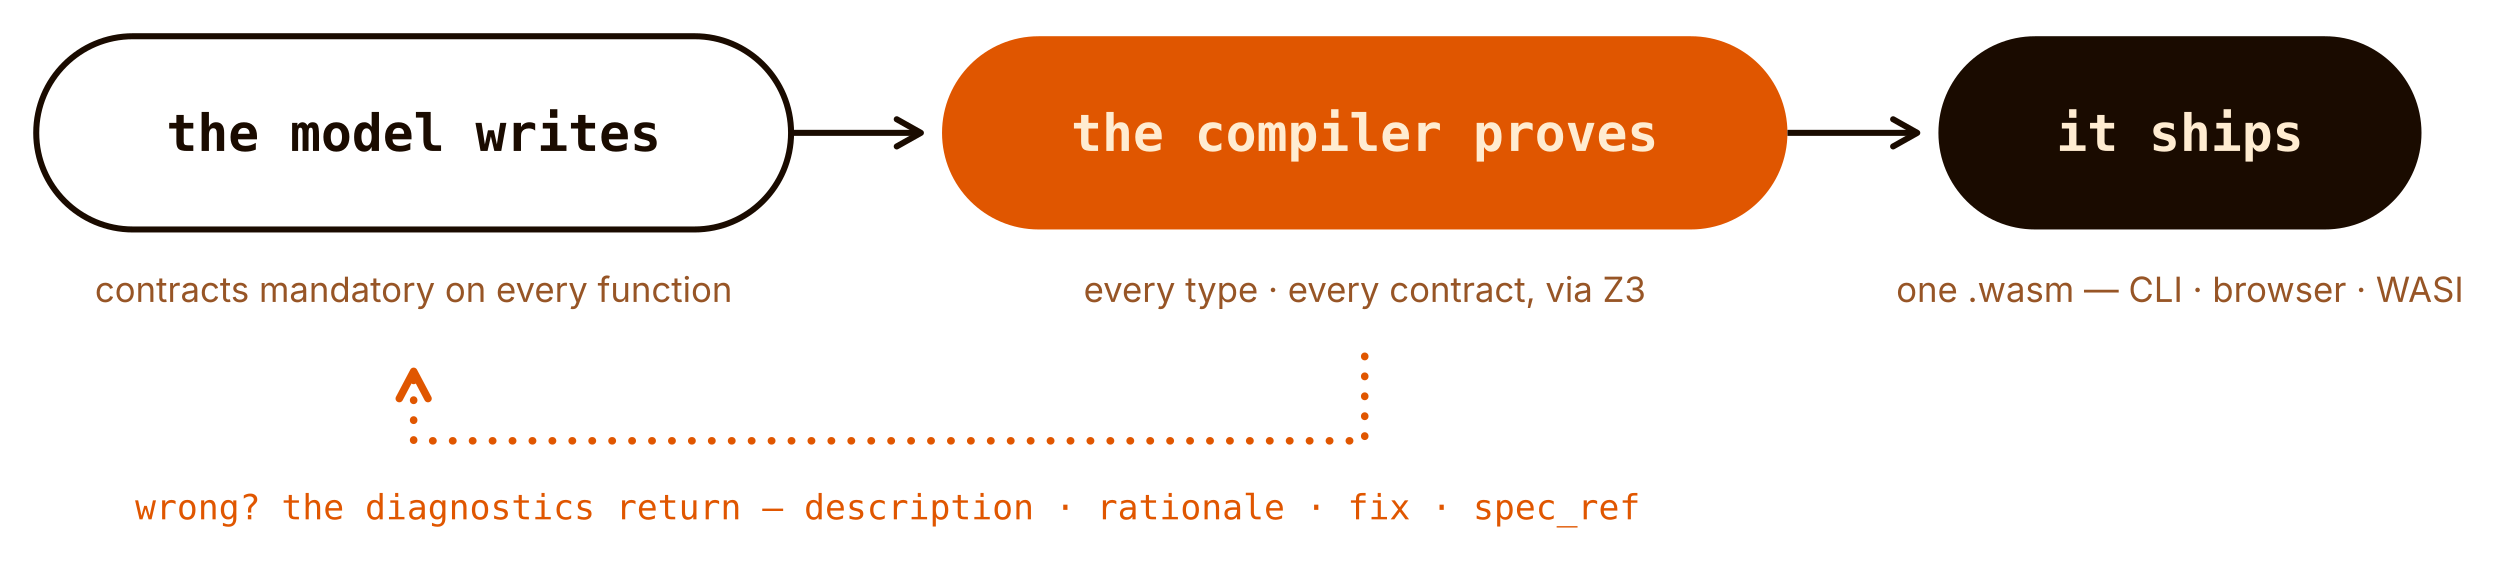
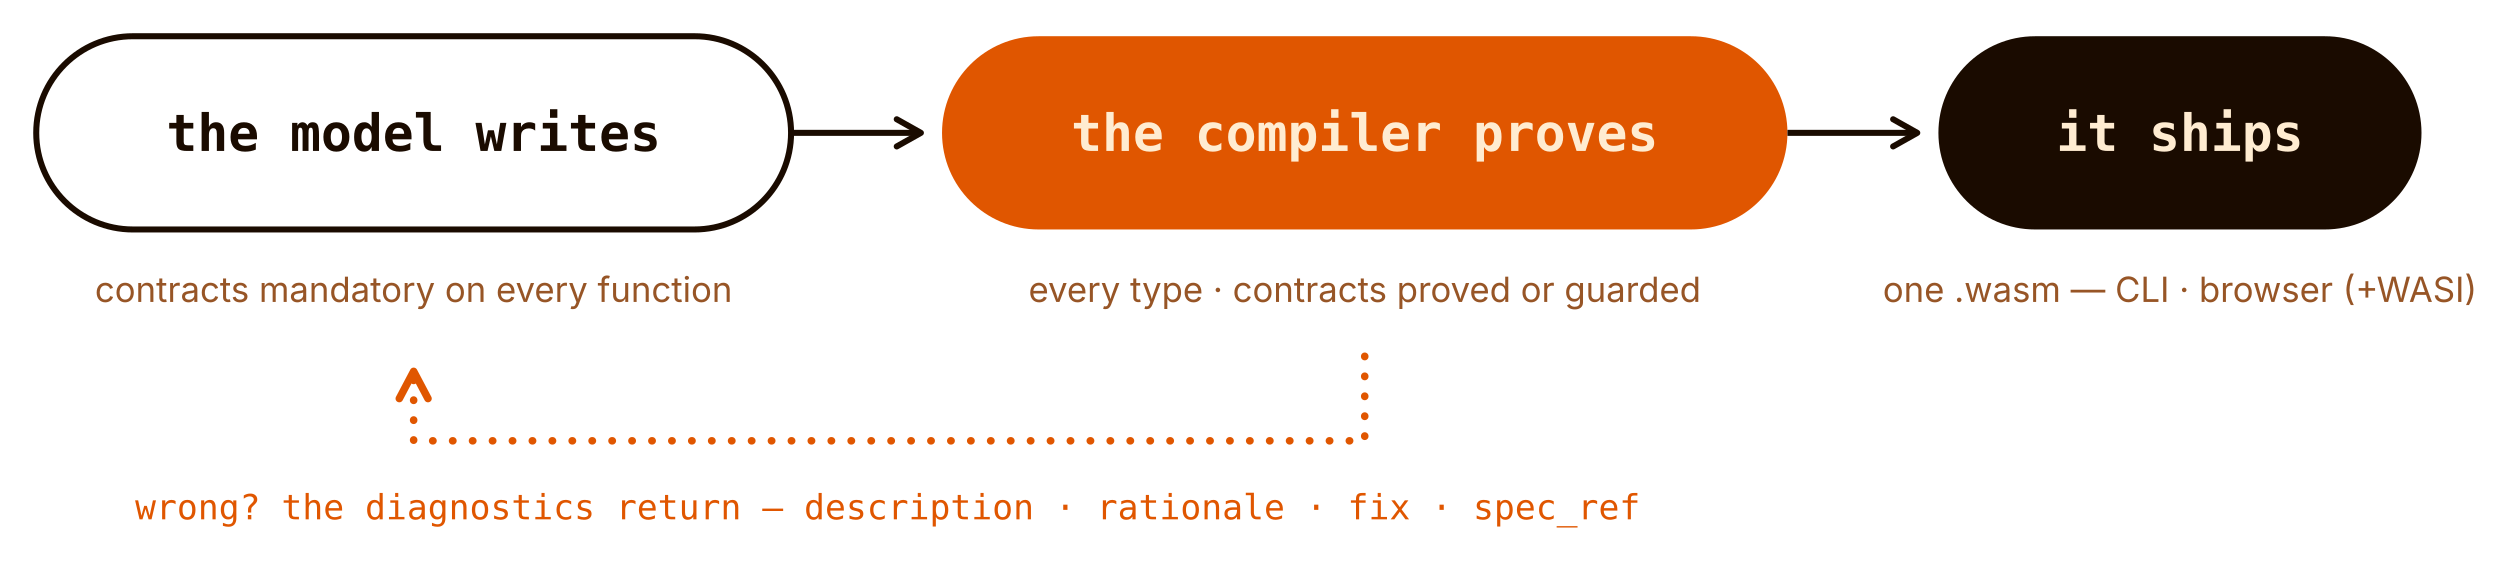
<svg xmlns="http://www.w3.org/2000/svg" width="828" height="188" viewBox="18 58 828 188" role="img" aria-labelledby="title">
  <defs>
    <marker id="warr" viewBox="0 0 12 12" refX="9" refY="6" markerWidth="12" markerHeight="12" markerUnits="userSpaceOnUse" orient="auto-start-reverse">
      <path d="M2,1.5 L10,6 L2,10.5" fill="none" stroke="#1A0B00" stroke-width="2" stroke-linecap="round" stroke-linejoin="round" />
    </marker>
    <marker id="flarr" viewBox="0 0 13 13" refX="10" refY="6.5" markerWidth="13" markerHeight="13" markerUnits="userSpaceOnUse" orient="auto-start-reverse">
      <path d="M2,1.75 L11,6.5 L2,11.25" fill="none" stroke="#E05600" stroke-width="2.5" stroke-linecap="round" stroke-linejoin="round" />
    </marker>
    <style>
      .mono { font-family: 'JetBrains Mono', 'SF Mono', Menlo, monospace; }
      .sans { font-family: Inter, -apple-system, BlinkMacSystemFont, 'Segoe UI', sans-serif; }
      .big { font-size: 17px; font-weight: 600; }
      .sub { font-size: 11.5px; fill: #975526; }
      .edge { stroke: #1A0B00; stroke-width: 2; }
    </style>
  </defs>
  <rect x="30" y="70" width="250" height="64" rx="32" fill="none" stroke="#1A0B00" stroke-width="2" />
  <text class="mono big" x="155" y="108" text-anchor="middle" fill="#1A0B00">the model writes</text>
  <text class="sans sub" x="155" y="158" text-anchor="middle">contracts mandatory on every function</text>
  <line class="edge" x1="280" y1="102" x2="322" y2="102" marker-end="url(#warr)" />
  <rect x="330" y="70" width="280" height="64" rx="32" fill="#E05600" />
  <text class="mono big" x="470" y="108" text-anchor="middle" fill="#FFECD1">the compiler proves</text>
-   <text class="sans sub" x="470" y="158" text-anchor="middle">every type · every contract, via Z3</text>
+   <text class="sans sub" x="470" y="158" text-anchor="middle">every type · contracts proved or guarded</text>
  <line class="edge" x1="610" y1="102" x2="652" y2="102" marker-end="url(#warr)" />
  <rect x="660" y="70" width="160" height="64" rx="32" fill="#1A0B00" />
  <text class="mono big" x="740" y="108" text-anchor="middle" fill="#FFECD1">it ships</text>
-   <text class="sans sub" x="740" y="158" text-anchor="middle">one .wasm — CLI · browser · WASI</text>
+   <text class="sans sub" x="740" y="158" text-anchor="middle">one .wasm — CLI · browser (+WASI)</text>
  <path d="M 470 176 L 470 204 L 155 204 L 155 182" fill="none" stroke="#E05600" stroke-width="2.5" stroke-dasharray="0.1 6.5" stroke-linecap="round" marker-end="url(#flarr)" />
  <text class="mono" x="312" y="230" text-anchor="middle" font-size="11.5px" fill="#E05600">wrong? the diagnostics return — description · rationale · fix · spec_ref</text>
</svg>
